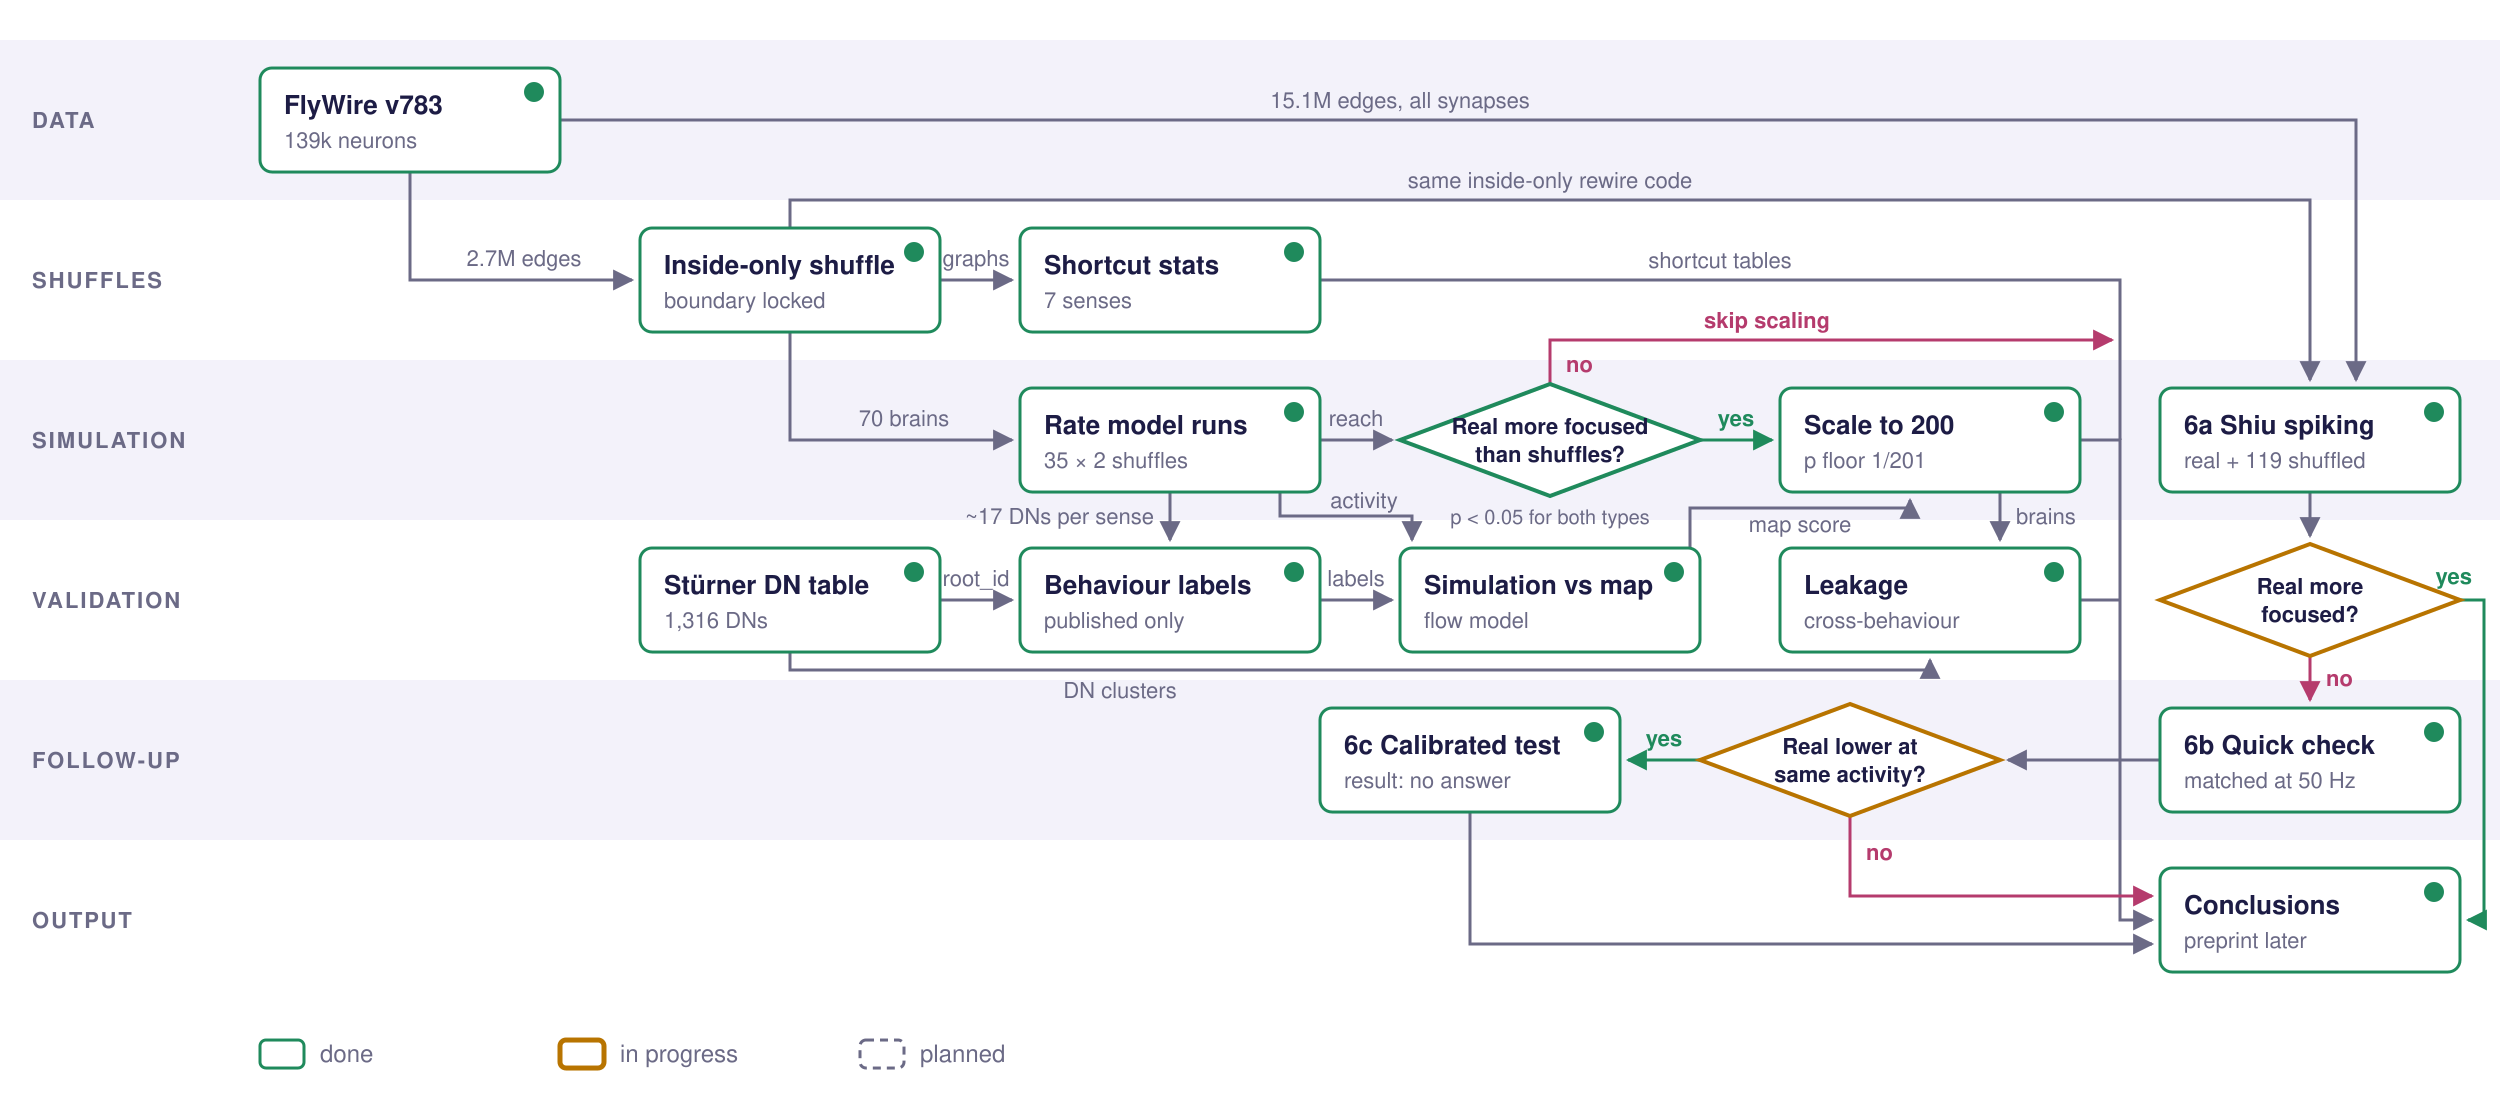
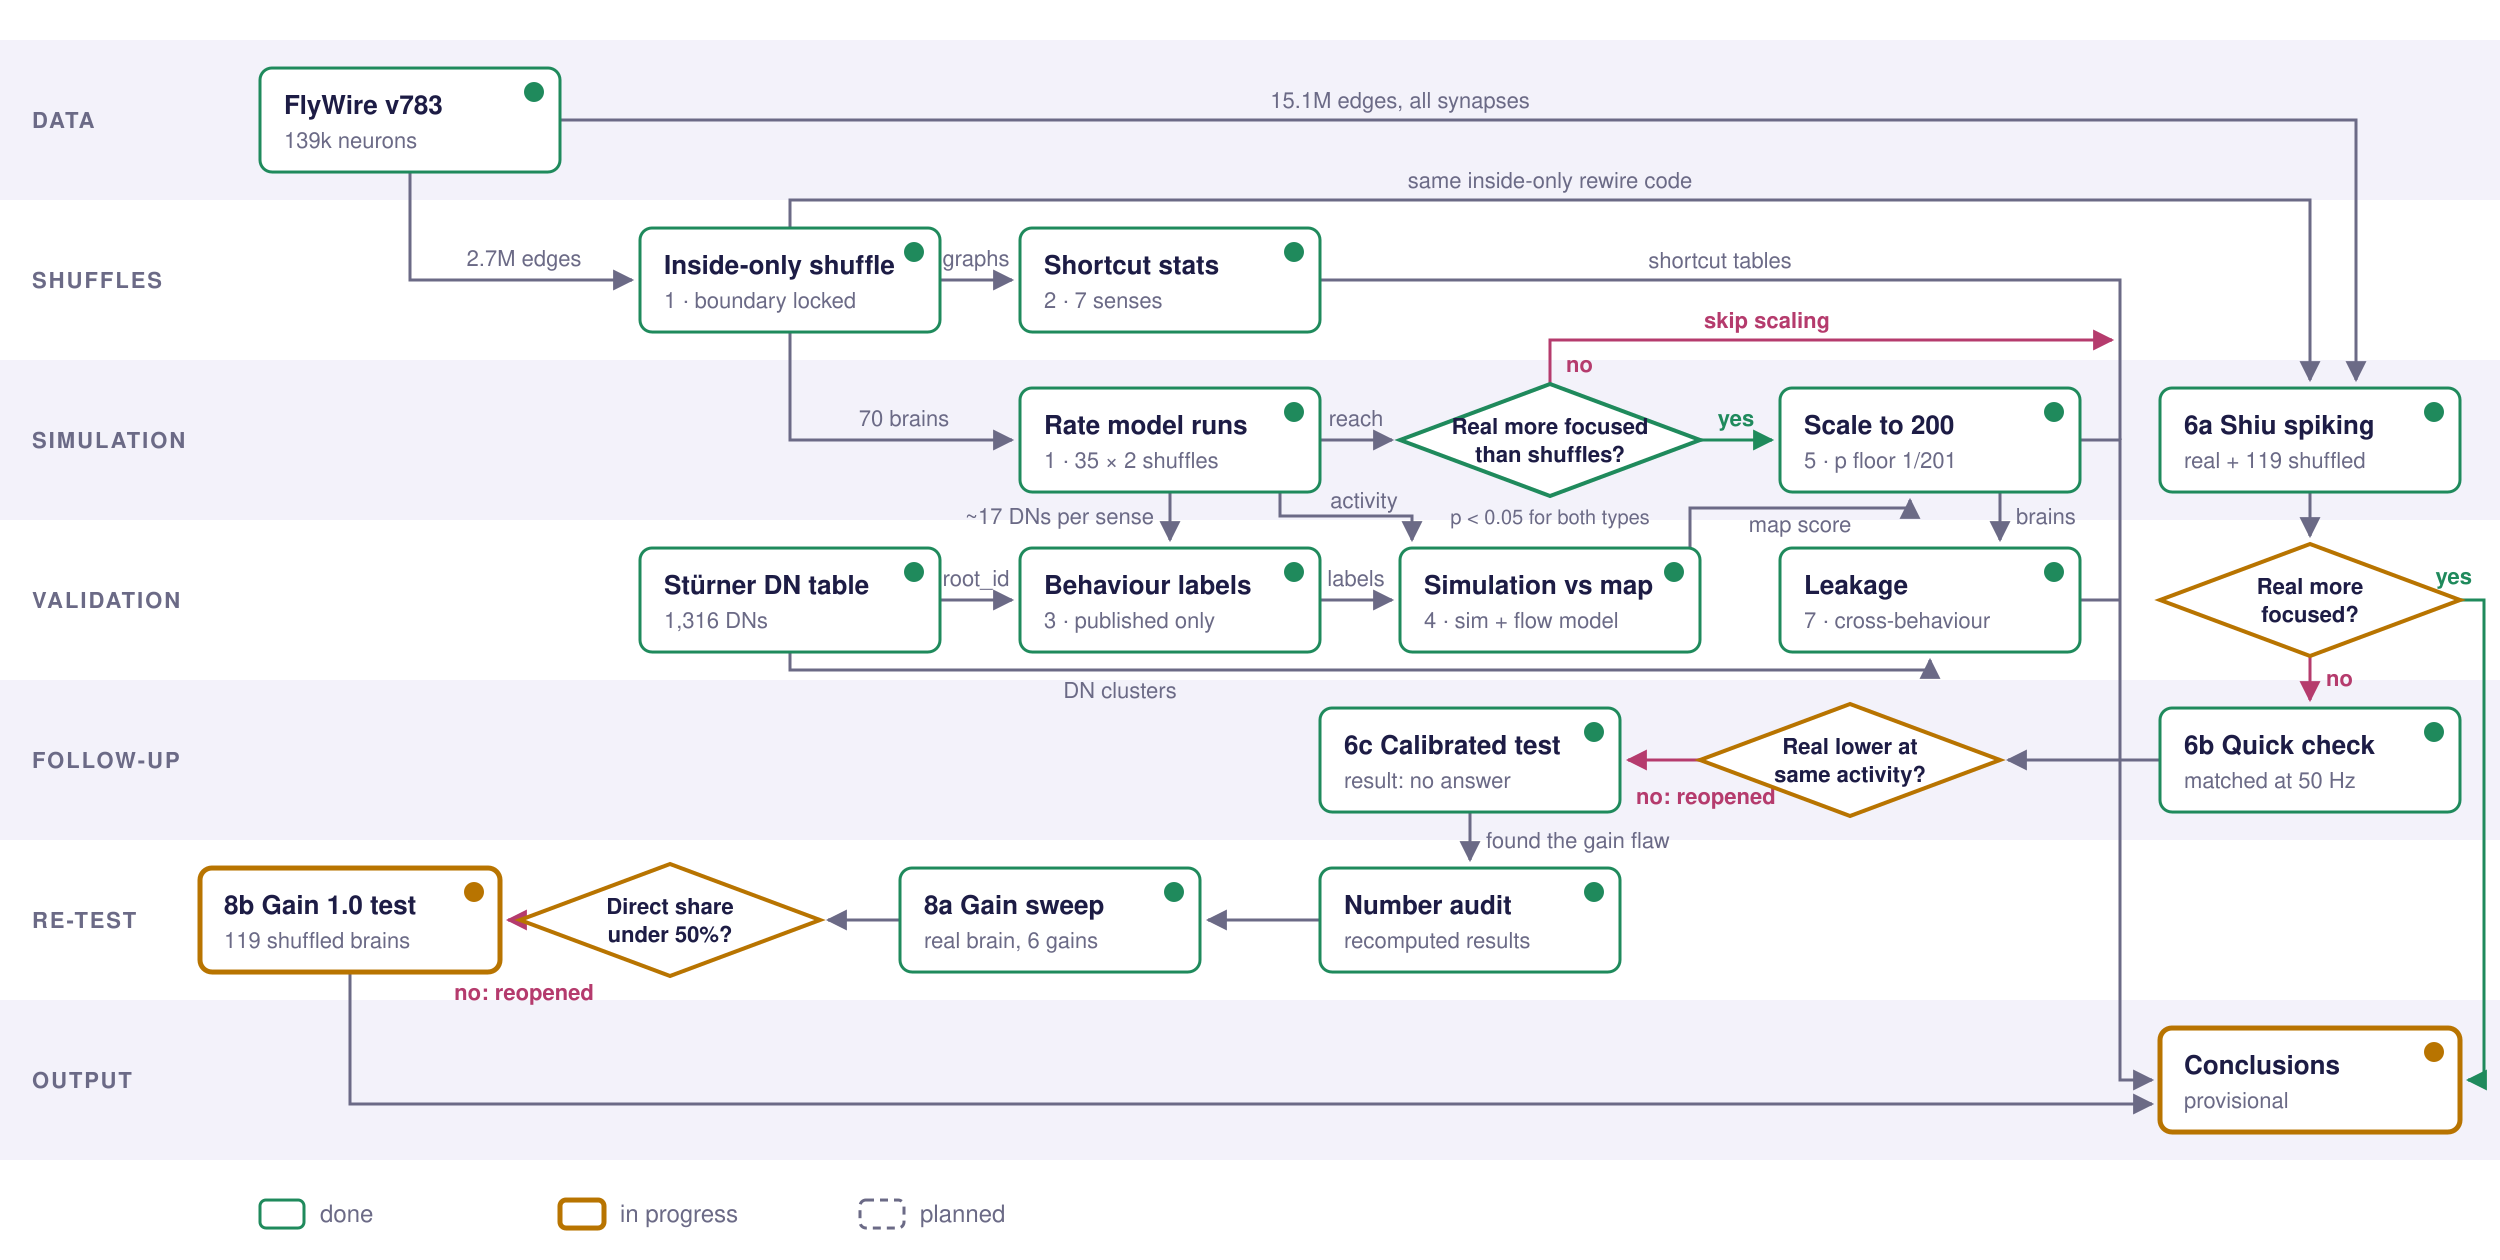
- <svg xmlns="http://www.w3.org/2000/svg" viewBox="0 0 1250 550" font-family="Segoe UI, Helvetica, Arial, sans-serif">
-   <rect width="1250" height="550" fill="#ffffff" />
+ <svg xmlns="http://www.w3.org/2000/svg" viewBox="0 0 1250 630" font-family="Segoe UI, Helvetica, Arial, sans-serif">
+   <rect width="1250" height="630" fill="#ffffff" />
  <defs>
    <marker id="pa" viewBox="0 0 10 10" refX="9" refY="5" markerWidth="7" markerHeight="7" orient="auto">
      <path d="M0,0L10,5L0,10z" fill="#6b6a86" />
    </marker>
    <marker id="py" viewBox="0 0 10 10" refX="9" refY="5" markerWidth="7" markerHeight="7" orient="auto">
      <path d="M0,0L10,5L0,10z" fill="#1f8a5c" />
    </marker>
    <marker id="pn" viewBox="0 0 10 10" refX="9" refY="5" markerWidth="7" markerHeight="7" orient="auto">
      <path d="M0,0L10,5L0,10z" fill="#b53b6d" />
    </marker>
  </defs>
  <rect x="0" y="20" width="1250" height="80" fill="#f3f2fa" />
  <text x="16" y="64" font-size="11" font-weight="700" letter-spacing="1" fill="#6b6a86">DATA</text>
  <text x="16" y="144" font-size="11" font-weight="700" letter-spacing="1" fill="#6b6a86">SHUFFLES</text>
  <rect x="0" y="180" width="1250" height="80" fill="#f3f2fa" />
  <text x="16" y="224" font-size="11" font-weight="700" letter-spacing="1" fill="#6b6a86">SIMULATION</text>
  <text x="16" y="304" font-size="11" font-weight="700" letter-spacing="1" fill="#6b6a86">VALIDATION</text>
  <rect x="0" y="340" width="1250" height="80" fill="#f3f2fa" />
  <text x="16" y="384" font-size="11" font-weight="700" letter-spacing="1" fill="#6b6a86">FOLLOW-UP</text>
-   <text x="16" y="464" font-size="11" font-weight="700" letter-spacing="1" fill="#6b6a86">OUTPUT</text>
+   <text x="16" y="464" font-size="11" font-weight="700" letter-spacing="1" fill="#6b6a86">RE-TEST</text>
+   <rect x="0" y="500" width="1250" height="80" fill="#f3f2fa" />
+   <text x="16" y="544" font-size="11" font-weight="700" letter-spacing="1" fill="#6b6a86">OUTPUT</text>
  <path d="M205,86 V140 H316" fill="none" stroke="#6b6a86" stroke-width="1.5" marker-end="url(#pa)" />
  <text x="262" y="133" font-size="11" fill="#6b6a86" text-anchor="middle">2.7M edges</text>
  <path d="M470,140 H506" fill="none" stroke="#6b6a86" stroke-width="1.5" marker-end="url(#pa)" />
  <text x="488" y="133" font-size="11" fill="#6b6a86" text-anchor="middle">graphs</text>
  <path d="M395,166 V220 H506" fill="none" stroke="#6b6a86" stroke-width="1.5" marker-end="url(#pa)" />
  <text x="452" y="213" font-size="11" fill="#6b6a86" text-anchor="middle">70 brains</text>
  <path d="M660,220 H696" fill="none" stroke="#6b6a86" stroke-width="1.5" marker-end="url(#pa)" />
  <text x="678" y="213" font-size="11" fill="#6b6a86" text-anchor="middle">reach</text>
  <path d="M850,220 H886" fill="none" stroke="#1f8a5c" stroke-width="1.5" marker-end="url(#py)" />
  <text x="868" y="213" font-size="11" fill="#1f8a5c" text-anchor="middle" font-weight="700">yes</text>
  <path d="M775,192 V170 H1056" fill="none" stroke="#b53b6d" stroke-width="1.5" marker-end="url(#pn)" />
  <text x="783" y="186" font-size="11" fill="#b53b6d" text-anchor="start" font-weight="700">no</text>
  <path d="M660,140 H1060 V220" fill="none" stroke="#6b6a86" stroke-width="1.5" />
  <text x="860" y="134" font-size="11" fill="#6b6a86" text-anchor="middle">shortcut tables</text>
  <text x="852" y="164" font-size="11" font-weight="700" fill="#b53b6d">skip scaling</text>
  <text x="775" y="262" font-size="10" fill="#6b6a86" text-anchor="middle">p &lt; 0.05 for both types</text>
  <path d="M585,246 V270" fill="none" stroke="#6b6a86" stroke-width="1.5" marker-end="url(#pa)" />
  <text x="577" y="262" font-size="11" fill="#6b6a86" text-anchor="end">~17 DNs per sense</text>
  <path d="M470,300 H506" fill="none" stroke="#6b6a86" stroke-width="1.5" marker-end="url(#pa)" />
  <text x="488" y="293" font-size="11" fill="#6b6a86" text-anchor="middle">root_id</text>
  <path d="M660,300 H696" fill="none" stroke="#6b6a86" stroke-width="1.5" marker-end="url(#pa)" />
  <text x="678" y="293" font-size="11" fill="#6b6a86" text-anchor="middle">labels</text>
  <path d="M395,114 V100 H1155 V190" fill="none" stroke="#6b6a86" stroke-width="1.5" marker-end="url(#pa)" />
  <text x="775" y="94" font-size="11" fill="#6b6a86" text-anchor="middle">same inside-only rewire code</text>
  <path d="M280,60 H1178 V190" fill="none" stroke="#6b6a86" stroke-width="1.5" marker-end="url(#pa)" />
  <text x="700" y="54" font-size="11" fill="#6b6a86" text-anchor="middle">15.1M edges, all synapses</text>
  <path d="M640,246 V258 H706 V270" fill="none" stroke="#6b6a86" stroke-width="1.5" marker-end="url(#pa)" />
  <text x="682" y="254" font-size="11" fill="#6b6a86" text-anchor="middle">activity</text>
  <path d="M845,274 V254 H955 V250" fill="none" stroke="#6b6a86" stroke-width="1.5" marker-end="url(#pa)" />
  <text x="900" y="266" font-size="11" fill="#6b6a86" text-anchor="middle">map score</text>
  <path d="M1000,246 V270" fill="none" stroke="#6b6a86" stroke-width="1.5" marker-end="url(#pa)" />
  <text x="1008" y="262" font-size="11" fill="#6b6a86" text-anchor="start">brains</text>
  <path d="M395,326 V335 H965 V330" fill="none" stroke="#6b6a86" stroke-width="1.5" marker-end="url(#pa)" />
  <text x="560" y="349" font-size="11" fill="#6b6a86" text-anchor="middle">DN clusters</text>
-   <path d="M1040,220 H1060 V460 H1076" fill="none" stroke="#6b6a86" stroke-width="1.5" marker-end="url(#pa)" />
+   <path d="M1040,220 H1060 V540 H1076" fill="none" stroke="#6b6a86" stroke-width="1.5" marker-end="url(#pa)" />
  <path d="M1040,300 H1060" fill="none" stroke="#6b6a86" stroke-width="1.5" />
  <path d="M1155,246 V268" fill="none" stroke="#6b6a86" stroke-width="1.5" marker-end="url(#pa)" />
  <path d="M1155,328 V350" fill="none" stroke="#b53b6d" stroke-width="1.5" marker-end="url(#pn)" />
  <text x="1163" y="343" font-size="11" fill="#b53b6d" text-anchor="start" font-weight="700">no</text>
-   <path d="M1230,300 H1242 V460 H1234" fill="none" stroke="#1f8a5c" stroke-width="1.5" marker-end="url(#py)" />
+   <path d="M1230,300 H1242 V540 H1234" fill="none" stroke="#1f8a5c" stroke-width="1.5" marker-end="url(#py)" />
  <text x="1236" y="292" font-size="11" fill="#1f8a5c" text-anchor="end" font-weight="700">yes</text>
  <path d="M1080,380 H1004" fill="none" stroke="#6b6a86" stroke-width="1.5" marker-end="url(#pa)" />
-   <path d="M850,380 H814" fill="none" stroke="#1f8a5c" stroke-width="1.5" marker-end="url(#py)" />
-   <text x="832" y="373" font-size="11" fill="#1f8a5c" text-anchor="middle" font-weight="700">yes</text>
-   <path d="M925,408 V448 H1076" fill="none" stroke="#b53b6d" stroke-width="1.5" marker-end="url(#pn)" />
-   <text x="933" y="430" font-size="11" fill="#b53b6d" text-anchor="start" font-weight="700">no</text>
-   <path d="M735,406 V472 H1076" fill="none" stroke="#6b6a86" stroke-width="1.5" marker-end="url(#pa)" />
+   <path d="M850,380 H814" fill="none" stroke="#b53b6d" stroke-width="1.5" marker-end="url(#pn)" />
+   <text x="818" y="402" font-size="11" fill="#b53b6d" text-anchor="start" font-weight="700">no: reopened</text>
+   <path d="M735,406 V430" fill="none" stroke="#6b6a86" stroke-width="1.5" marker-end="url(#pa)" />
+   <text x="743" y="424" font-size="11" fill="#6b6a86" text-anchor="start">found the gain flaw</text>
+   <path d="M660,460 H604" fill="none" stroke="#6b6a86" stroke-width="1.5" marker-end="url(#pa)" />
+   <path d="M450,460 H414" fill="none" stroke="#6b6a86" stroke-width="1.5" marker-end="url(#pa)" />
+   <path d="M260,460 H254" fill="none" stroke="#b53b6d" stroke-width="1.5" marker-end="url(#pn)" />
+   <text x="262" y="500" font-size="11" fill="#b53b6d" text-anchor="middle" font-weight="700">no: reopened</text>
+   <path d="M175,486 V552 H1076" fill="none" stroke="#6b6a86" stroke-width="1.5" marker-end="url(#pa)" />
  <g transform="translate(130,34)">
    <rect width="150" height="52" rx="6" fill="#ffffff" stroke="#1f8a5c" stroke-width="1.5" />
    <circle cx="137" cy="12" r="5" fill="#1f8a5c" />
    <text x="12" y="23" font-size="13" font-weight="700" fill="#1d1c45">FlyWire v783</text>
    <text x="12" y="40" font-size="11" fill="#6b6a86">139k neurons</text>
  </g>
  <g transform="translate(320,114)">
    <rect width="150" height="52" rx="6" fill="#ffffff" stroke="#1f8a5c" stroke-width="1.5" />
    <circle cx="137" cy="12" r="5" fill="#1f8a5c" />
    <text x="12" y="23" font-size="13" font-weight="700" fill="#1d1c45">Inside-only shuffle</text>
-     <text x="12" y="40" font-size="11" fill="#6b6a86">boundary locked</text>
+     <text x="12" y="40" font-size="11" fill="#6b6a86">1 · boundary locked</text>
  </g>
  <g transform="translate(510,114)">
    <rect width="150" height="52" rx="6" fill="#ffffff" stroke="#1f8a5c" stroke-width="1.5" />
    <circle cx="137" cy="12" r="5" fill="#1f8a5c" />
    <text x="12" y="23" font-size="13" font-weight="700" fill="#1d1c45">Shortcut stats</text>
-     <text x="12" y="40" font-size="11" fill="#6b6a86">7 senses</text>
+     <text x="12" y="40" font-size="11" fill="#6b6a86">2 · 7 senses</text>
  </g>
  <g transform="translate(510,194)">
    <rect width="150" height="52" rx="6" fill="#ffffff" stroke="#1f8a5c" stroke-width="1.5" />
    <circle cx="137" cy="12" r="5" fill="#1f8a5c" />
    <text x="12" y="23" font-size="13" font-weight="700" fill="#1d1c45">Rate model runs</text>
-     <text x="12" y="40" font-size="11" fill="#6b6a86">35 × 2 shuffles</text>
+     <text x="12" y="40" font-size="11" fill="#6b6a86">1 · 35 × 2 shuffles</text>
  </g>
  <g transform="translate(775,220)">
    <polygon points="0,-28 75,0 0,28 -75,0" fill="#ffffff" stroke="#1f8a5c" stroke-width="2" />
    <text x="0" y="-3" font-size="11" font-weight="700" fill="#1d1c45" text-anchor="middle">Real more focused</text>
    <text x="0" y="11" font-size="11" font-weight="700" fill="#1d1c45" text-anchor="middle">than shuffles?</text>
  </g>
  <g transform="translate(890,194)">
    <rect width="150" height="52" rx="6" fill="#ffffff" stroke="#1f8a5c" stroke-width="1.5" />
    <circle cx="137" cy="12" r="5" fill="#1f8a5c" />
    <text x="12" y="23" font-size="13" font-weight="700" fill="#1d1c45">Scale to 200</text>
-     <text x="12" y="40" font-size="11" fill="#6b6a86">p floor 1/201</text>
+     <text x="12" y="40" font-size="11" fill="#6b6a86">5 · p floor 1/201</text>
  </g>
  <g transform="translate(1080,194)">
    <rect width="150" height="52" rx="6" fill="#ffffff" stroke="#1f8a5c" stroke-width="1.5" />
    <circle cx="137" cy="12" r="5" fill="#1f8a5c" />
    <text x="12" y="23" font-size="13" font-weight="700" fill="#1d1c45">6a Shiu spiking</text>
    <text x="12" y="40" font-size="11" fill="#6b6a86">real + 119 shuffled</text>
  </g>
  <g transform="translate(1155,300)">
    <polygon points="0,-28 75,0 0,28 -75,0" fill="#ffffff" stroke="#b87400" stroke-width="2" />
    <text x="0" y="-3" font-size="11" font-weight="700" fill="#1d1c45" text-anchor="middle">Real more</text>
    <text x="0" y="11" font-size="11" font-weight="700" fill="#1d1c45" text-anchor="middle">focused?</text>
  </g>
  <g transform="translate(925,380)">
    <polygon points="0,-28 75,0 0,28 -75,0" fill="#ffffff" stroke="#b87400" stroke-width="2" />
    <text x="0" y="-3" font-size="11" font-weight="700" fill="#1d1c45" text-anchor="middle">Real lower at</text>
    <text x="0" y="11" font-size="11" font-weight="700" fill="#1d1c45" text-anchor="middle">same activity?</text>
+   </g>
+   <g transform="translate(335,460)">
+     <polygon points="0,-28 75,0 0,28 -75,0" fill="#ffffff" stroke="#b87400" stroke-width="2" />
+     <text x="0" y="-3" font-size="11" font-weight="700" fill="#1d1c45" text-anchor="middle">Direct share</text>
+     <text x="0" y="11" font-size="11" font-weight="700" fill="#1d1c45" text-anchor="middle">under 50%?</text>
  </g>
  <g transform="translate(1080,354)">
    <rect width="150" height="52" rx="6" fill="#ffffff" stroke="#1f8a5c" stroke-width="1.5" />
    <circle cx="137" cy="12" r="5" fill="#1f8a5c" />
    <text x="12" y="23" font-size="13" font-weight="700" fill="#1d1c45">6b Quick check</text>
    <text x="12" y="40" font-size="11" fill="#6b6a86">matched at 50 Hz</text>
  </g>
  <g transform="translate(660,354)">
    <rect width="150" height="52" rx="6" fill="#ffffff" stroke="#1f8a5c" stroke-width="1.5" />
    <circle cx="137" cy="12" r="5" fill="#1f8a5c" />
    <text x="12" y="23" font-size="13" font-weight="700" fill="#1d1c45">6c Calibrated test</text>
    <text x="12" y="40" font-size="11" fill="#6b6a86">result: no answer</text>
  </g>
  <g transform="translate(320,274)">
    <rect width="150" height="52" rx="6" fill="#ffffff" stroke="#1f8a5c" stroke-width="1.5" />
    <circle cx="137" cy="12" r="5" fill="#1f8a5c" />
    <text x="12" y="23" font-size="13" font-weight="700" fill="#1d1c45">Stürner DN table</text>
    <text x="12" y="40" font-size="11" fill="#6b6a86">1,316 DNs</text>
  </g>
  <g transform="translate(510,274)">
    <rect width="150" height="52" rx="6" fill="#ffffff" stroke="#1f8a5c" stroke-width="1.5" />
    <circle cx="137" cy="12" r="5" fill="#1f8a5c" />
    <text x="12" y="23" font-size="13" font-weight="700" fill="#1d1c45">Behaviour labels</text>
-     <text x="12" y="40" font-size="11" fill="#6b6a86">published only</text>
+     <text x="12" y="40" font-size="11" fill="#6b6a86">3 · published only</text>
  </g>
  <g transform="translate(700,274)">
    <rect width="150" height="52" rx="6" fill="#ffffff" stroke="#1f8a5c" stroke-width="1.5" />
    <circle cx="137" cy="12" r="5" fill="#1f8a5c" />
    <text x="12" y="23" font-size="13" font-weight="700" fill="#1d1c45">Simulation vs map</text>
-     <text x="12" y="40" font-size="11" fill="#6b6a86">flow model</text>
+     <text x="12" y="40" font-size="11" fill="#6b6a86">4 · sim + flow model</text>
  </g>
  <g transform="translate(890,274)">
    <rect width="150" height="52" rx="6" fill="#ffffff" stroke="#1f8a5c" stroke-width="1.5" />
    <circle cx="137" cy="12" r="5" fill="#1f8a5c" />
    <text x="12" y="23" font-size="13" font-weight="700" fill="#1d1c45">Leakage</text>
-     <text x="12" y="40" font-size="11" fill="#6b6a86">cross-behaviour</text>
+     <text x="12" y="40" font-size="11" fill="#6b6a86">7 · cross-behaviour</text>
  </g>
-   <g transform="translate(1080,434)">
+   <g transform="translate(660,434)">
    <rect width="150" height="52" rx="6" fill="#ffffff" stroke="#1f8a5c" stroke-width="1.5" />
    <circle cx="137" cy="12" r="5" fill="#1f8a5c" />
+     <text x="12" y="23" font-size="13" font-weight="700" fill="#1d1c45">Number audit</text>
+     <text x="12" y="40" font-size="11" fill="#6b6a86">recomputed results</text>
+   </g>
+   <g transform="translate(450,434)">
+     <rect width="150" height="52" rx="6" fill="#ffffff" stroke="#1f8a5c" stroke-width="1.5" />
+     <circle cx="137" cy="12" r="5" fill="#1f8a5c" />
+     <text x="12" y="23" font-size="13" font-weight="700" fill="#1d1c45">8a Gain sweep</text>
+     <text x="12" y="40" font-size="11" fill="#6b6a86">real brain, 6 gains</text>
+   </g>
+   <g transform="translate(100,434)">
+     <rect width="150" height="52" rx="6" fill="#ffffff" stroke="#b87400" stroke-width="2.5" />
+     <circle cx="137" cy="12" r="5" fill="#b87400" />
+     <text x="12" y="23" font-size="13" font-weight="700" fill="#1d1c45">8b Gain 1.0 test</text>
+     <text x="12" y="40" font-size="11" fill="#6b6a86">119 shuffled brains</text>
+   </g>
+   <g transform="translate(1080,514)">
+     <rect width="150" height="52" rx="6" fill="#ffffff" stroke="#b87400" stroke-width="2.5" />
+     <circle cx="137" cy="12" r="5" fill="#b87400" />
    <text x="12" y="23" font-size="13" font-weight="700" fill="#1d1c45">Conclusions</text>
-     <text x="12" y="40" font-size="11" fill="#6b6a86">preprint later</text>
+     <text x="12" y="40" font-size="11" fill="#6b6a86">provisional</text>
  </g>
-   <rect x="130" y="520" width="22" height="14" rx="3" fill="#ffffff" stroke="#1f8a5c" stroke-width="1.5" />
-   <text x="160" y="531" font-size="12" fill="#6b6a86">done</text>
-   <rect x="280" y="520" width="22" height="14" rx="3" fill="#ffffff" stroke="#b87400" stroke-width="2.5" />
-   <text x="310" y="531" font-size="12" fill="#6b6a86">in progress</text>
-   <rect x="430" y="520" width="22" height="14" rx="3" fill="#ffffff" stroke="#6b6a86" stroke-width="1.5" stroke-dasharray="4 3" />
-   <text x="460" y="531" font-size="12" fill="#6b6a86">planned</text>
+   <rect x="130" y="600" width="22" height="14" rx="3" fill="#ffffff" stroke="#1f8a5c" stroke-width="1.5" />
+   <text x="160" y="611" font-size="12" fill="#6b6a86">done</text>
+   <rect x="280" y="600" width="22" height="14" rx="3" fill="#ffffff" stroke="#b87400" stroke-width="2.5" />
+   <text x="310" y="611" font-size="12" fill="#6b6a86">in progress</text>
+   <rect x="430" y="600" width="22" height="14" rx="3" fill="#ffffff" stroke="#6b6a86" stroke-width="1.5" stroke-dasharray="4 3" />
+   <text x="460" y="611" font-size="12" fill="#6b6a86">planned</text>
</svg>
